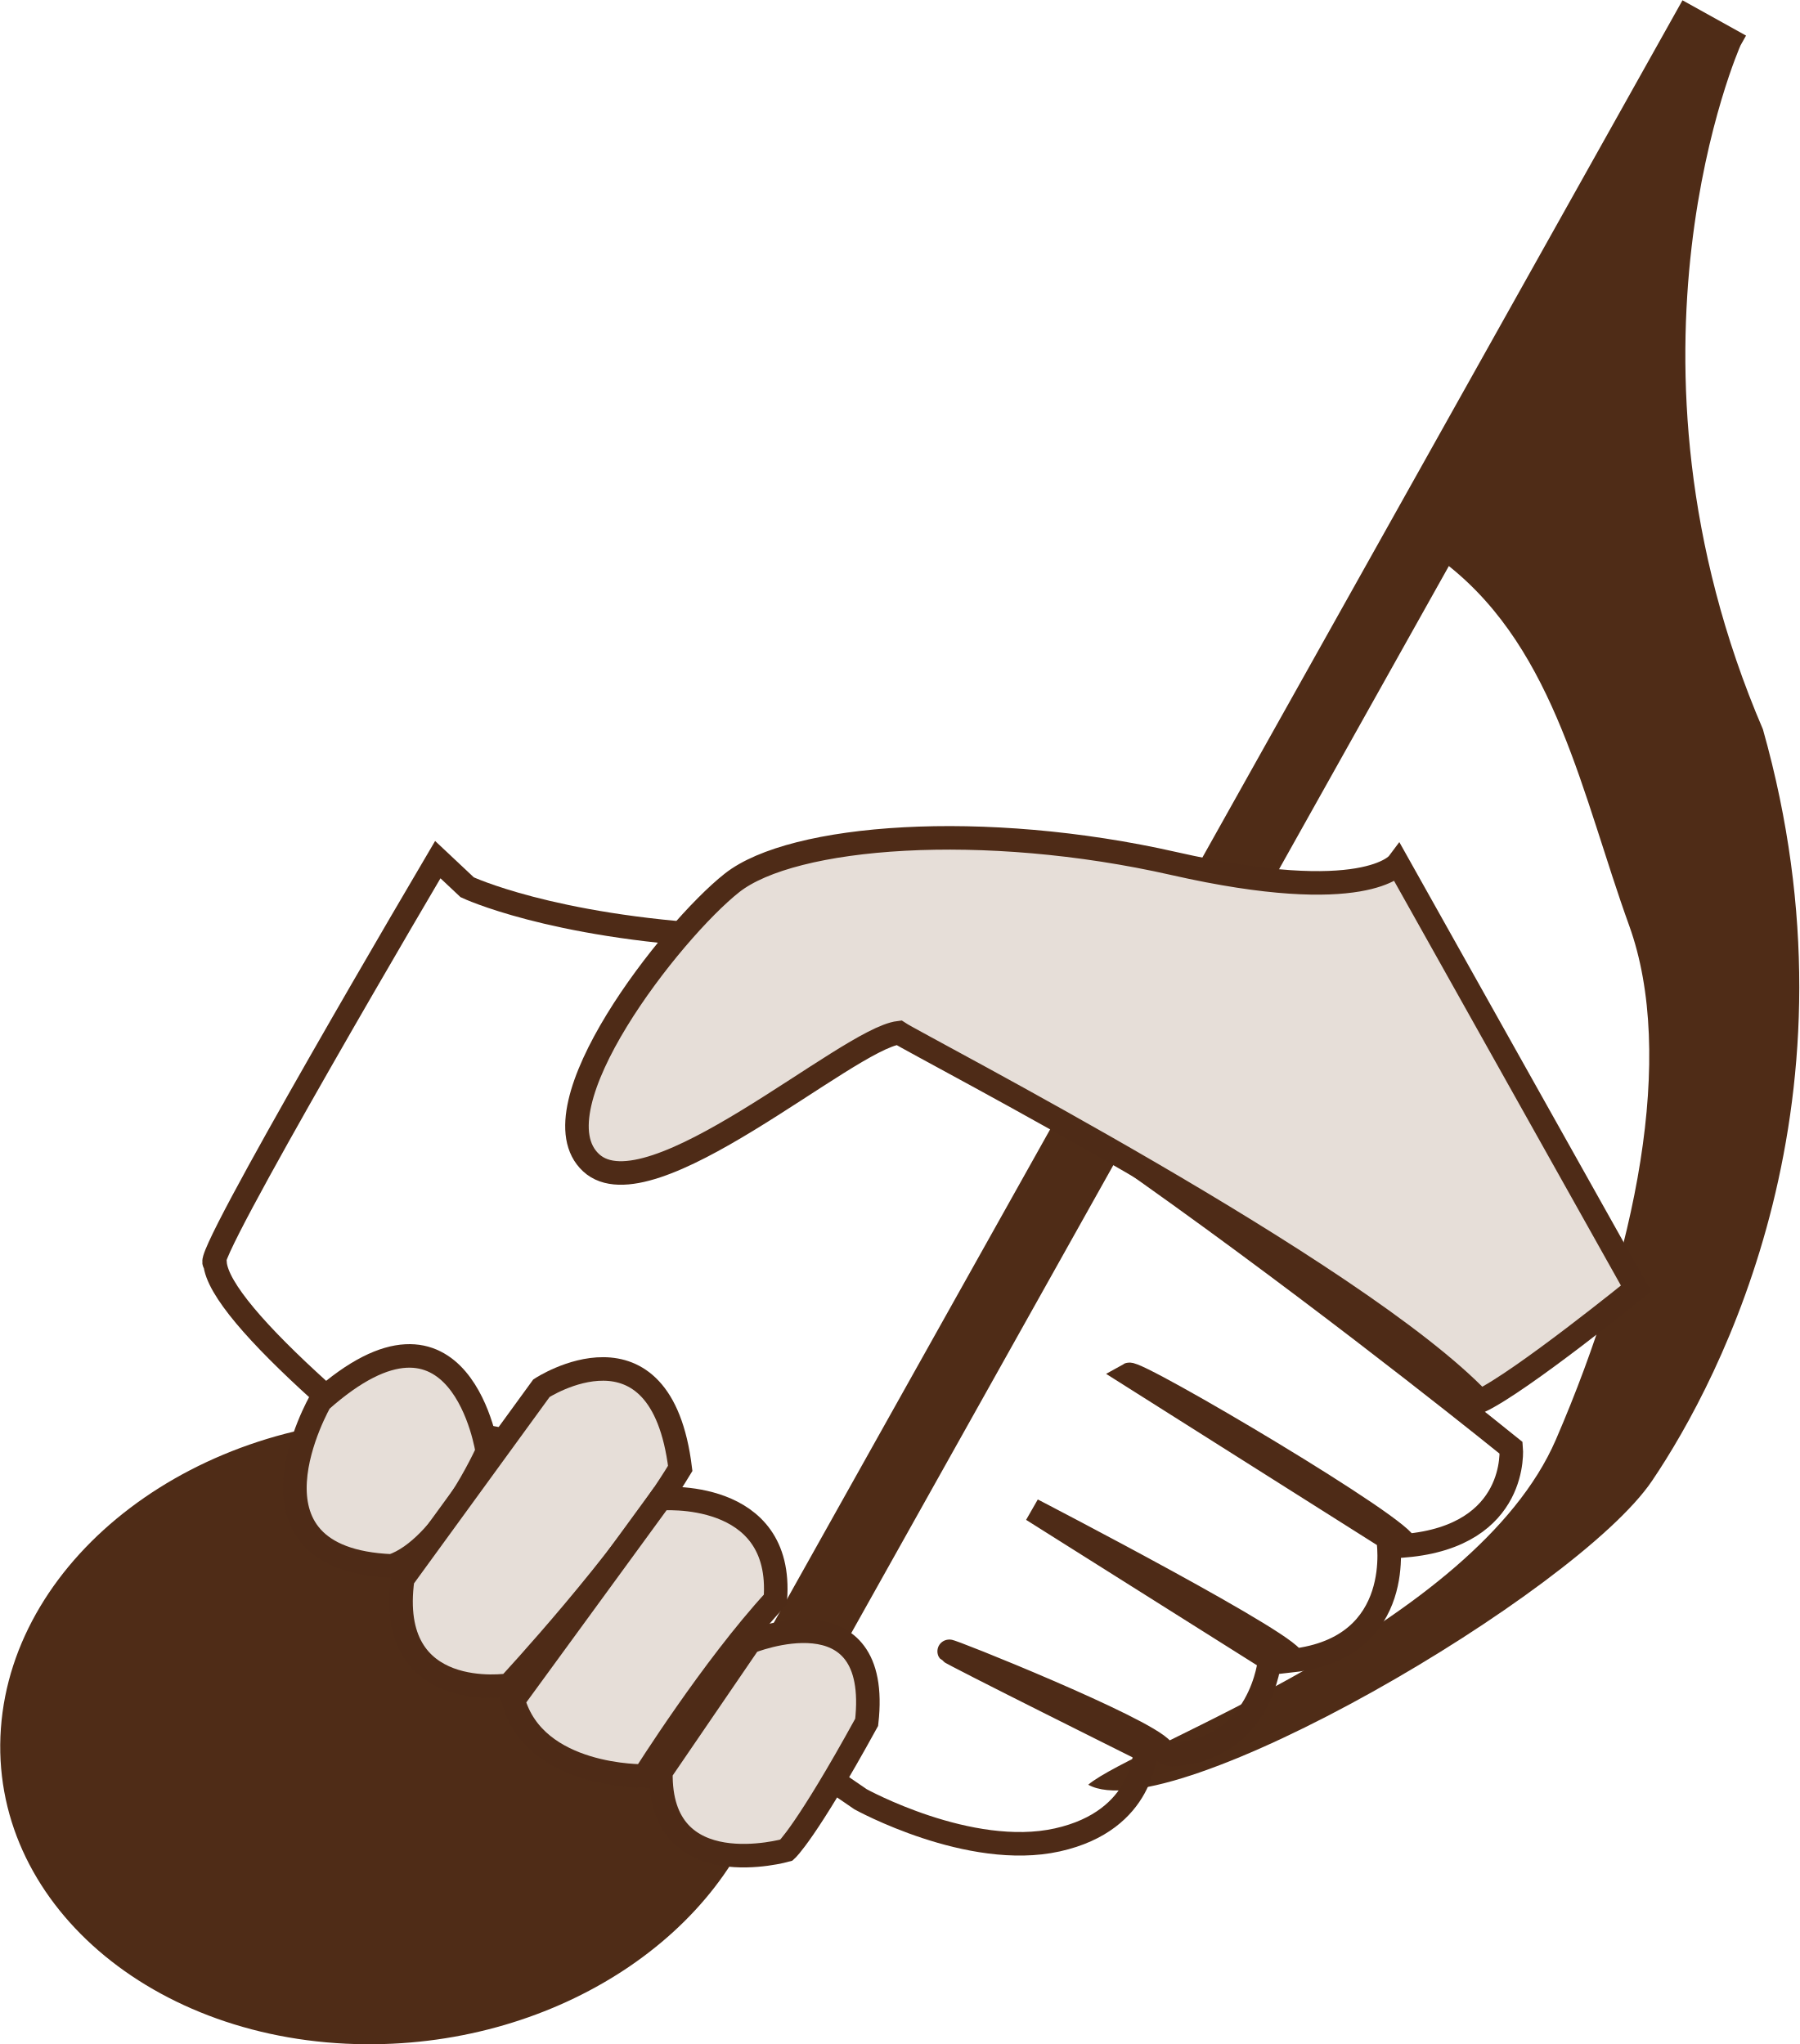
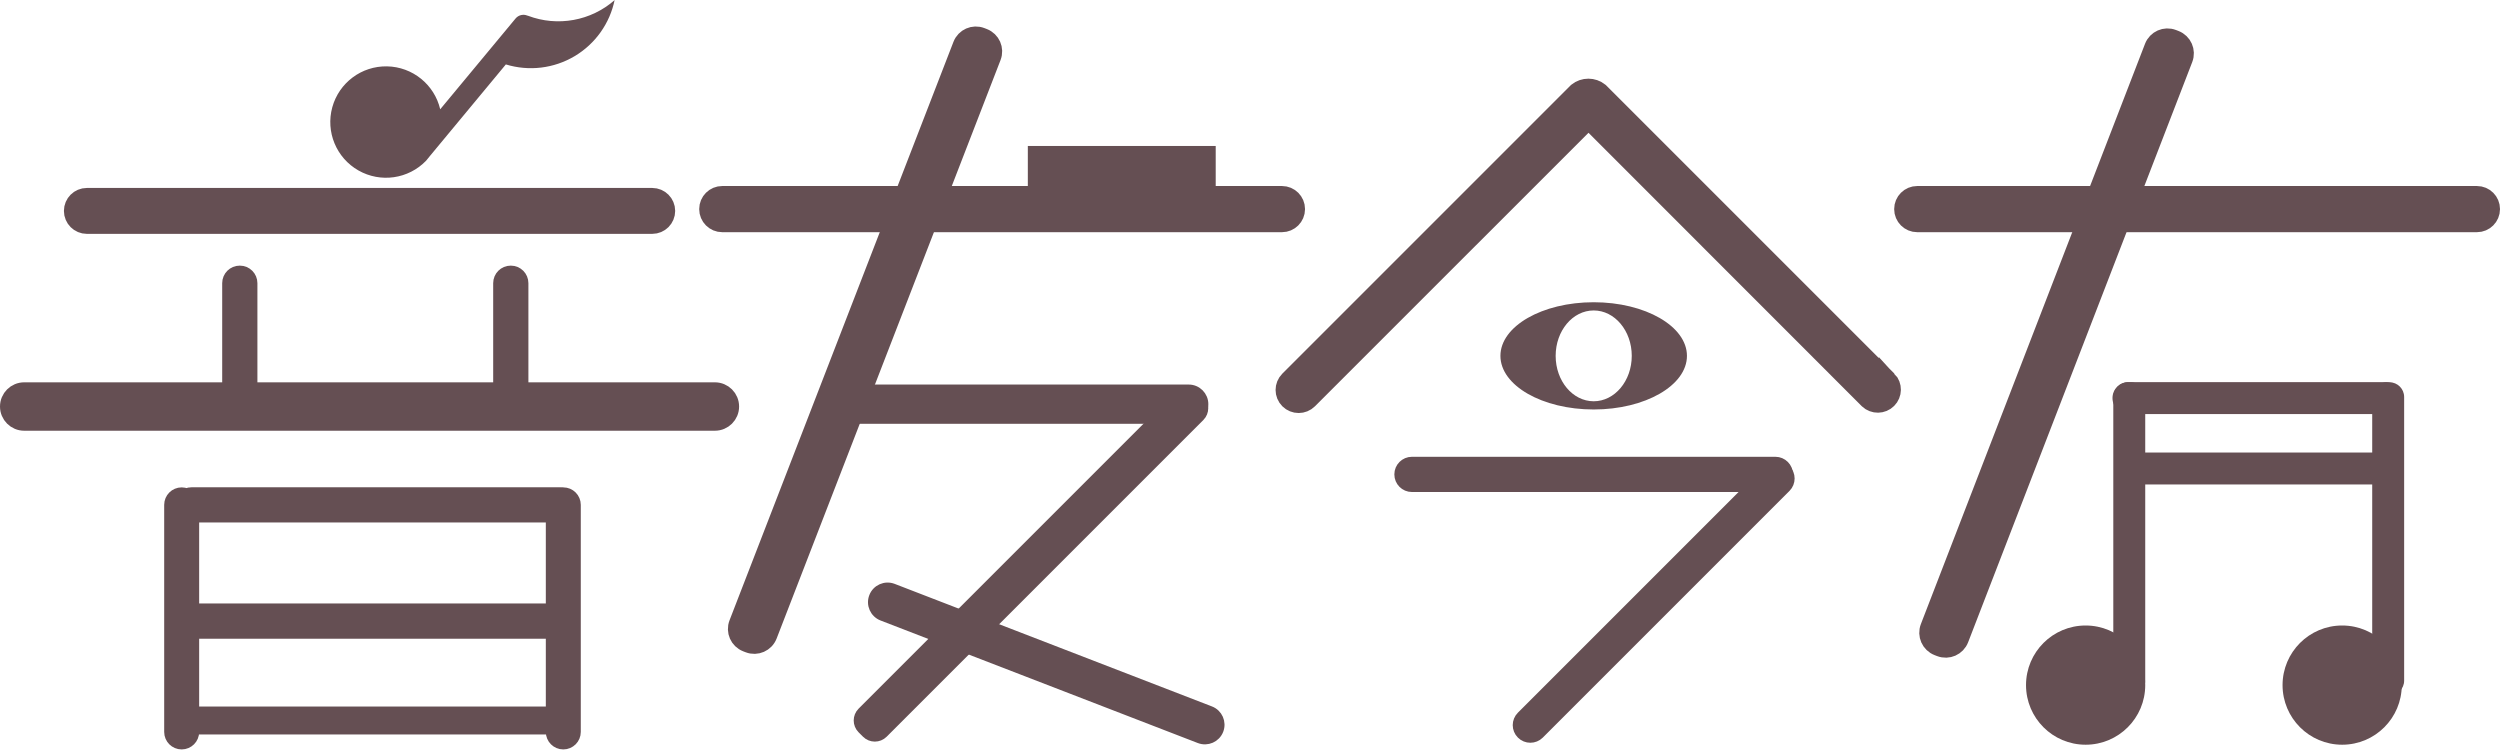
- <svg xmlns="http://www.w3.org/2000/svg" id="圖層_1" data-name="圖層 1" viewBox="0 0 305.74 347.42">
+ <svg xmlns="http://www.w3.org/2000/svg" id="圖層_1" data-name="圖層 1" viewBox="0 0 684.89 205.31">
  <defs>
-     <style>.cls-1{fill:#4f2c17;}.cls-2{fill:none;}.cls-2,.cls-3{stroke:#4e2b17;stroke-miterlimit:10;stroke-width:4px;}.cls-3{fill:#e6ded8;}</style>
+     <style>.cls-1,.cls-2,.cls-3{fill:#654f53;}.cls-2,.cls-3{stroke:#654f53;stroke-miterlimit:10;}.cls-2{stroke-width:5px;}.cls-3{stroke-width:2px;}</style>
  </defs>
-   <path class="cls-1" d="M552.26,244.87c-27.25-63.54-3.81-116.25-3.81-116.25l.94-1.67-10.8-6-156,278.61c-6.89-21.6-30.69-37.4-60.12-37.61-36.35-.26-67.53,23.35-69.63,52.74s25.67,53.41,62,53.67c32.81.24,61.39-19,68.19-44.32L498.89,217.11c18.21,14.54,22.69,39.1,30.64,61.11s1.29,55.59-12.46,87.39-71.7,52-79.46,58.64c13.88,7.77,83-32.65,95.82-51.67C545.27,355.07,569.93,307.42,552.26,244.87Z" transform="translate(-252.69 -120.9)" />
-   <path class="cls-2" d="M509.48,367s-105.28-85.38-134.29-87-43.11-8.29-43.11-8.29l-5-4.7s-40.89,69.36-37.86,68.53c1.39,17.68,109.7,91.18,109.7,91.18s18.51,10.23,33.44,6.91,14.92-15.2,14.92-15.2-33-16.44-33.3-16.85,33.17,13,36.21,16.7a2.1,2.1,0,0,0,1.72.86c15.2-.91,16.55-16.18,16.55-16.18l-40.34-25.42s46.23,23.95,44.21,25.61c19.52-2.22,16.21-20.82,16.21-20.82l-44-27.82c1.29-.73,47.71,26.71,47,29.11C510.86,381.9,509.48,367,509.48,367Z" transform="translate(-252.69 -120.9)" />
-   <path class="cls-3" d="M490.23,267.69s-5.53,7.37-38,0-64.84-4.87-75.16,3.28-33.89,38.35-23.94,47.56,43.47-21,52.31-22.1c3.32,2.21,77.74,40.52,98.74,62.63,7-3.32,26.52-19.16,26.52-19.16Z" transform="translate(-252.69 -120.9)" />
-   <path class="cls-3" d="M307.12,359.06s-15.47,26.89,12.16,28c8.84-2.95,16.21-19.45,16.21-19.45S331.07,337.69,307.12,359.06Z" transform="translate(-252.69 -120.9)" />
-   <path class="cls-3" d="M321.12,389.27l23.58-32.42s20.26-13.26,23.58,13.63c-9.58,15.84-29.1,36.84-29.1,36.84S318.18,410.64,321.12,389.27Z" transform="translate(-252.69 -120.9)" />
-   <path class="cls-3" d="M339.91,409.9l25-34.26s21-1.84,19.53,17.13c-10.68,11.6-22.25,30-22.25,30S343.6,423.16,339.91,409.9Z" transform="translate(-252.69 -120.9)" />
-   <path class="cls-3" d="M365,422.06,380.07,400s22.47-9.21,19.89,13.64c-10.31,18.78-13.63,21.73-13.63,21.73S364.6,441.58,365,422.06Z" transform="translate(-252.69 -120.9)" />
+   <path class="cls-1" d="M246.92,195.48a23.41,23.41,0,0,1-23.76,4.32.67.67,0,0,0-.19-.05,2.8,2.8,0,0,0-3.23.8L199.1,225.42a15.26,15.26,0,1,0-3.87,14.09l0,0,.31-.38a12.24,12.24,0,0,0,.81-1l20.73-25a23.42,23.42,0,0,0,29.82-17.73Z" transform="translate(-78.5 -195.48)" />
+   <rect class="cls-2" x="20.01" y="53.99" width="162.46" height="7.58" rx="3.79" />
+   <rect class="cls-3" x="124.64" y="284.97" width="39.11" height="7.65" rx="3.81" transform="translate(354.49 -50.87) rotate(90)" />
+   <rect class="cls-3" x="93.37" y="361.11" width="69.79" height="7.58" rx="3.79" transform="translate(414.67 41.15) rotate(90)" />
+   <rect class="cls-3" x="197.93" y="361.11" width="69.79" height="7.58" rx="3.79" transform="translate(519.22 -63.41) rotate(90)" />
+   <rect class="cls-3" x="127.2" y="329.97" width="108.23" height="7.65" rx="3.81" transform="translate(284.12 472.11) rotate(180)" />
+   <rect class="cls-3" x="127.2" y="361.81" width="108.23" height="7.65" rx="3.81" transform="translate(284.12 535.79) rotate(180)" />
+   <rect class="cls-1" x="127.2" y="389.03" width="108.23" height="7.65" rx="3.81" transform="translate(284.12 590.24) rotate(180)" />
+   <rect class="cls-3" x="198.88" y="284.97" width="39.11" height="7.65" rx="3.81" transform="translate(428.73 -125.11) rotate(90)" />
+   <rect class="cls-2" x="2.5" y="107.24" width="197.48" height="8.26" rx="4.13" />
+   <rect class="cls-2" x="194.05" y="53.46" width="160.97" height="7.65" rx="3.82" />
+   <rect class="cls-2" x="225.28" y="285.05" width="178.58" height="8.87" rx="4.08" transform="matrix(-0.36, 0.93, -0.93, -0.36, 619.45, -95.14)" />
+   <rect class="cls-2" x="521.42" y="53.46" width="160.97" height="7.65" rx="3.82" />
+   <rect class="cls-2" x="552.64" y="285.05" width="178.58" height="8.87" rx="4.08" transform="translate(1064.75 -400.52) rotate(111.12)" />
+   <rect class="cls-3" x="296.02" y="345.65" width="129.86" height="8.87" rx="3.58" transform="translate(785.22 146.92) rotate(135)" />
+   <path class="cls-2" d="M595.72,299.61l-79-79a4.92,4.92,0,0,0-6.15,0l-79,79a3.82,3.82,0,0,0,5.41,5.4l76.7-76.69L590.32,305a3.82,3.82,0,0,0,5.4-5.4Z" transform="translate(-78.5 -195.48)" />
+   <rect class="cls-3" x="306.89" y="301.82" width="101.64" height="8.75" rx="4.37" transform="translate(636.92 416.92) rotate(-180)" />
+   <rect class="cls-1" x="657.23" y="300.17" width="79.17" height="8.75" rx="4.37" transform="translate(1315.13 413.6) rotate(-180)" />
+   <rect class="cls-1" x="657.87" y="319.47" width="78.53" height="8.75" rx="4.37" transform="translate(1315.77 452.2) rotate(-180)" />
+   <rect class="cls-1" x="618.93" y="338.71" width="85.78" height="8.75" rx="4.03" transform="translate(240.24 809.43) rotate(-90)" />
+   <rect class="cls-3" x="479.93" y="356.52" width="103.21" height="7.65" rx="3.82" transform="translate(1083.69 43.82) rotate(135)" />
+   <rect class="cls-3" x="461.5" y="321.63" width="107.21" height="7.65" rx="3.82" transform="translate(951.7 455.42) rotate(-180)" />
+   <rect class="cls-3" x="314.14" y="372.87" width="101.93" height="8.75" rx="4.37" transform="translate(491.28 665.22) rotate(-158.88)" />
+   <path class="cls-1" d="M515.1,278.28c-14.11,0-25.55,6.58-25.55,14.69S501,307.66,515.1,307.66s25.55-6.58,25.55-14.69S529.21,278.28,515.1,278.28Zm0,27.13c-5.76,0-10.42-5.57-10.42-12.44s4.66-12.44,10.42-12.44,10.43,5.57,10.43,12.44S520.86,305.41,515.1,305.41Z" transform="translate(-78.5 -195.48)" />
+   <circle class="cls-1" cx="571.37" cy="187.69" r="16.33" />
+   <rect class="cls-1" x="689.87" y="338.71" width="85.78" height="8.75" rx="4.03" transform="translate(311.17 880.37) rotate(-90)" />
+   <circle class="cls-1" cx="641.65" cy="187.69" r="16.33" />
+   <rect class="cls-1" x="281.58" y="39.99" width="51.47" height="15.23" />
</svg>
